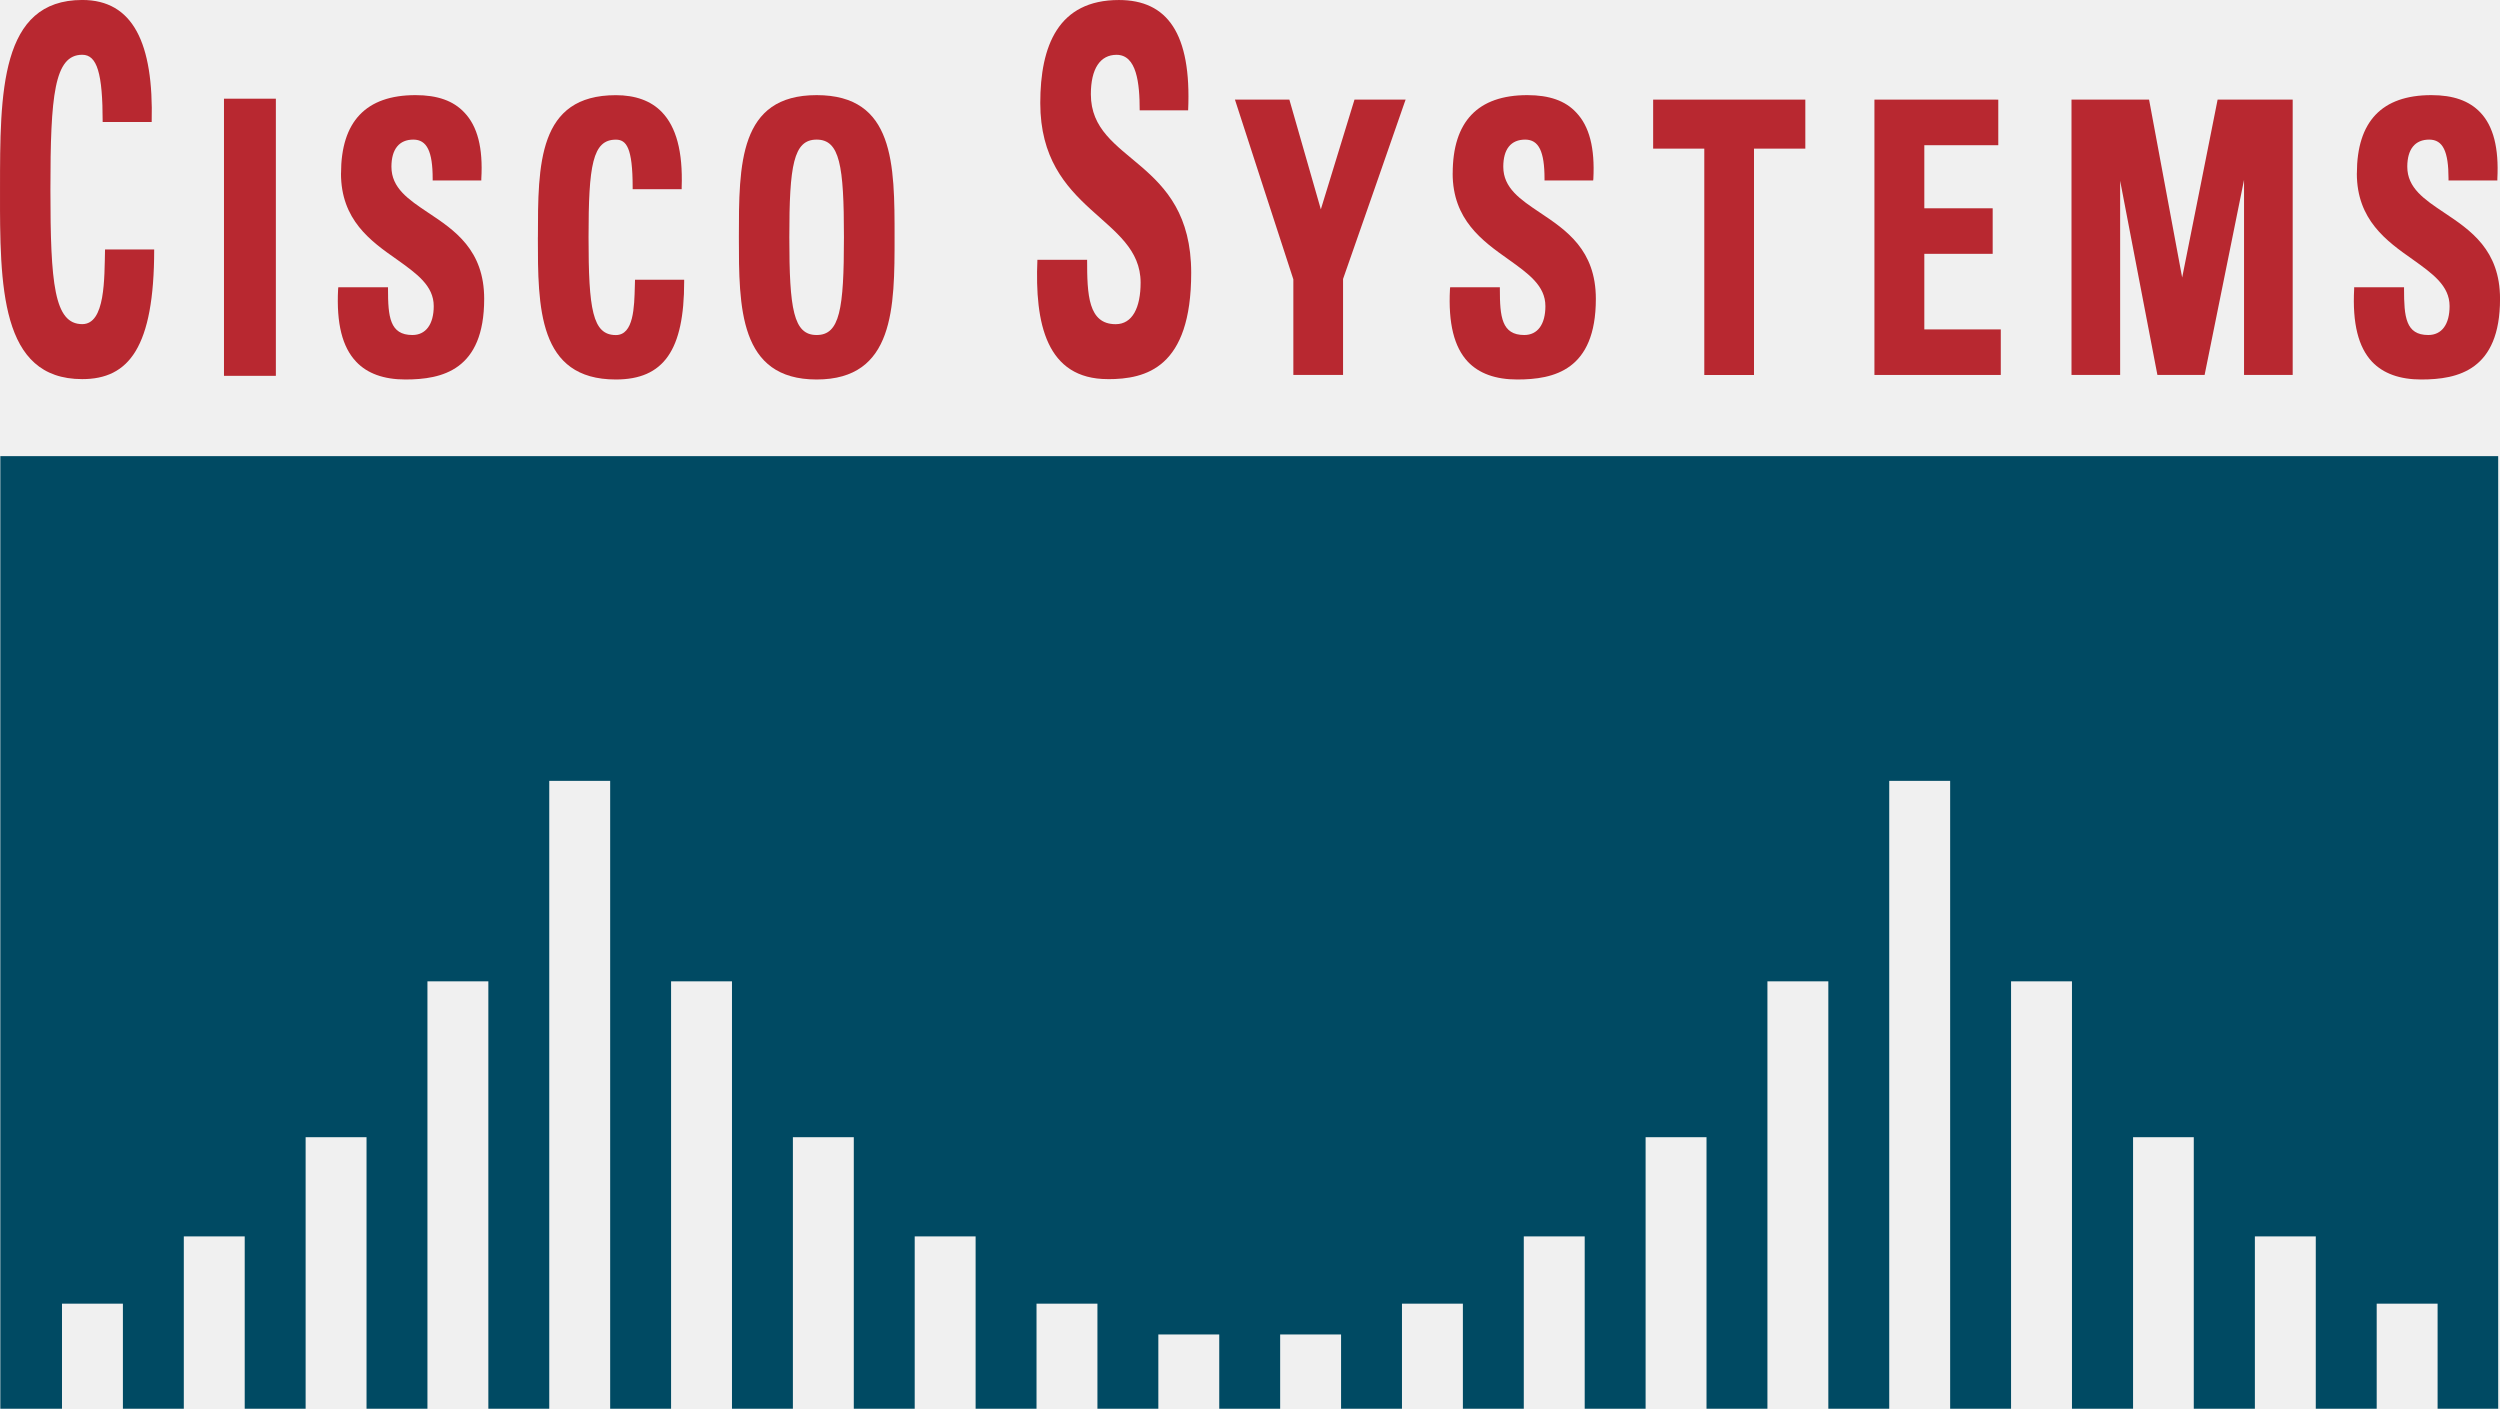
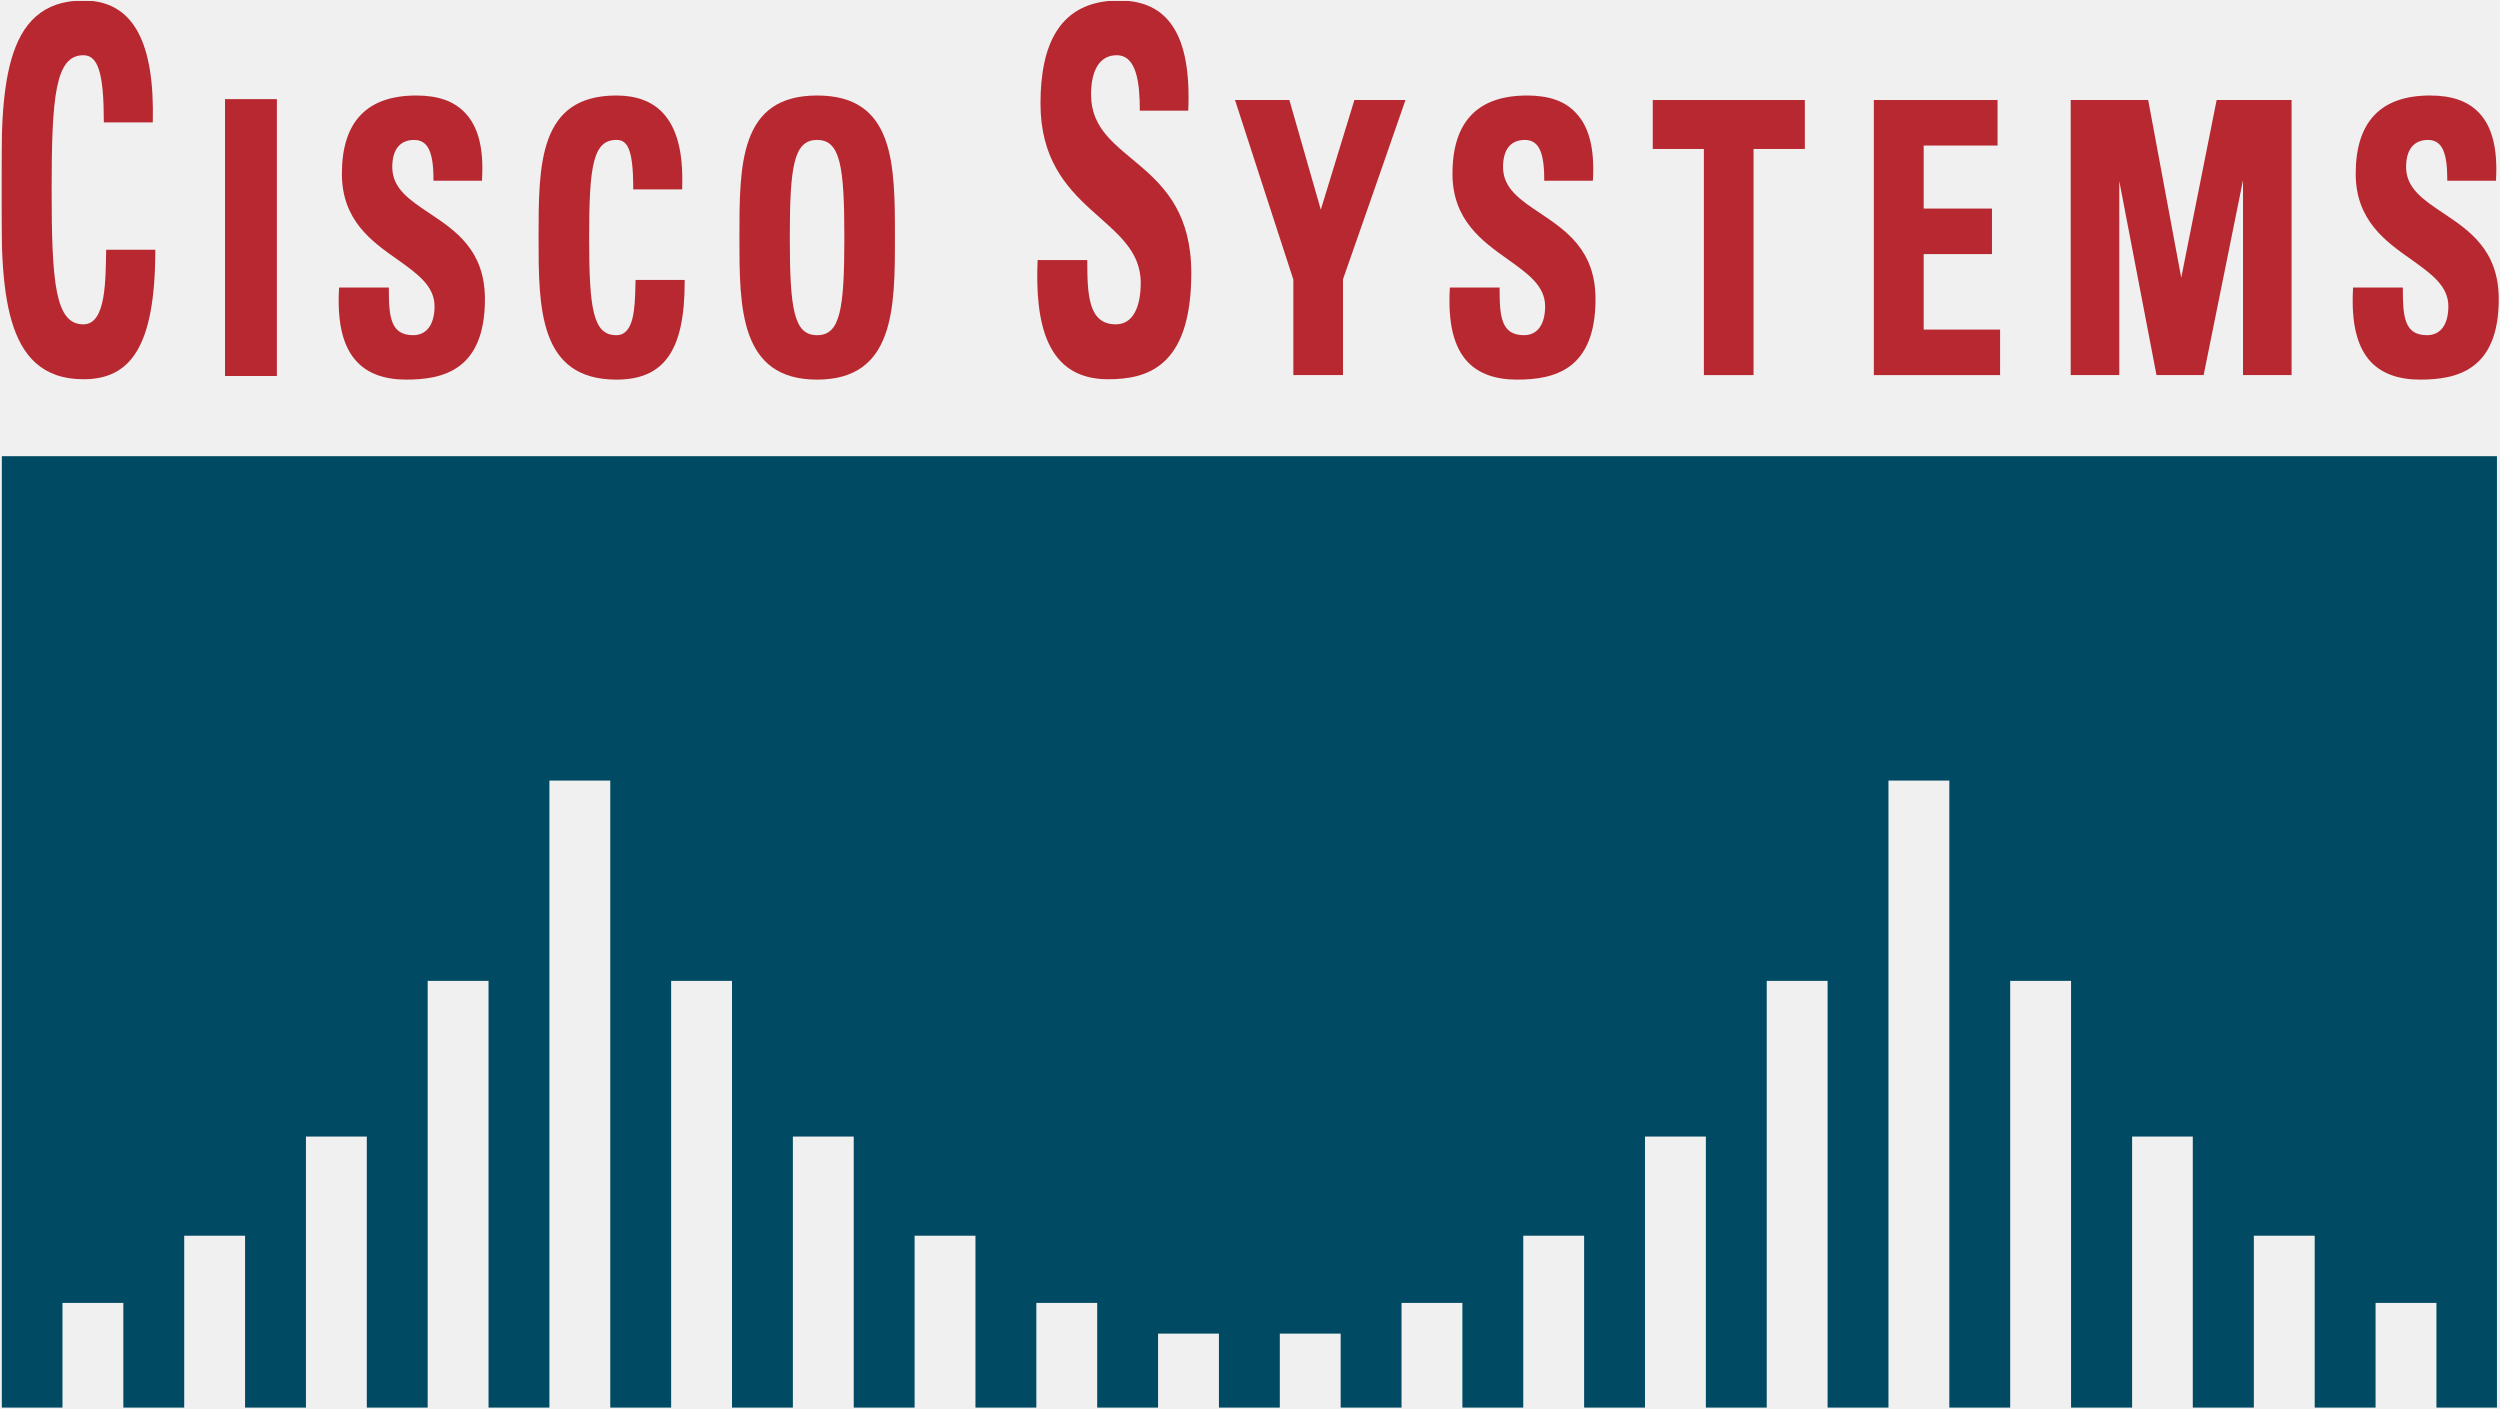
- <svg xmlns="http://www.w3.org/2000/svg" width="1e3" height="563.494">
+ <svg xmlns="http://www.w3.org/2000/svg" width="1001" height="564" viewBox="0 0 1001 564" fill="none">
+   <g clip-path="url(#clip0_47_1905)">
+     <mask id="mask0_47_1905" style="mask-type:luminance" maskUnits="userSpaceOnUse" x="0" y="166" width="1000" height="408">
+       <path d="M0.5 166.532H999.921V573.822H0.5V166.532Z" fill="white" />
+     </mask>
+     <g mask="url(#mask0_47_1905)">
+       <path d="M0.645 563.698V182.659H999.777V563.698H975.551V521.681H951.18V563.698H926.809V494.78H902.438V563.698H877.995V455.077H853.696V563.698H829.253V392.74H804.882V563.698H780.512V312.541H756.141V563.698H731.77V392.74H707.399V563.698H683.028V455.077H658.657V563.698H634.286V494.78H609.916V563.698H585.545V521.681H561.174V563.698H536.803V533.975H512.432V563.698H488.061V533.975H463.691V563.698H439.32V521.681H414.949V563.698H390.578V494.78H366.207V563.698H341.836V455.077H317.465V563.698H293.095V392.74H268.724V563.698H244.353V312.541H219.982V563.698H195.611V392.74H171.24V563.698H146.87V455.077H122.499V563.698H98.128V494.78H73.757V563.698H49.386V521.681H25.015V563.698H0.645Z" fill="#004A63" />
+     </g>
+     <mask id="mask1_47_1905" style="mask-type:luminance" maskUnits="userSpaceOnUse" x="0" y="0" width="75" height="167">
+       <path d="M0.5 0.203H74.263V166.532H0.5V0.203Z" fill="white" />
+     </mask>
+     <g mask="url(#mask1_47_1905)">
+       <path d="M0.5 76.064C0.5 37.157 0.5 0.203 33.404 0.203C53.725 0.203 61.969 17.487 61.174 49.017H41.576C41.576 29.491 39.334 22.115 33.404 22.115C22.195 22.115 20.677 38.386 20.677 76.064C20.677 113.669 22.195 129.868 33.404 129.868C42.661 129.868 42.227 111.644 42.516 100.001H62.186C62.186 139.269 51.99 151.852 33.404 151.852C0.5 151.852 0.5 114.464 0.5 76.064Z" fill="#B82830" />
+     </g>
+     <path d="M109.699 39.688H90.102V150.551H110.857V39.688H109.699Z" fill="#B82830" />
+     <path d="M136.891 69.555C136.891 88.141 148.678 96.602 159.236 103.978C167.119 109.619 173.989 114.464 173.989 122.636C173.989 129.94 170.807 134.207 165.456 134.207C156.416 134.207 155.693 126.903 155.693 115.838V115.115H135.806L135.733 115.838C135.01 129.579 137.397 139.052 142.965 144.91C147.376 149.61 154.03 151.997 162.635 151.997C177.316 151.997 194.166 148.309 194.166 119.743C194.166 100.146 182.306 92.263 171.747 85.248C163.865 79.969 157.067 75.413 157.067 66.88C157.067 59.865 160.177 56.032 165.817 56.032C171.241 56.032 173.555 60.733 173.555 71.653V72.376H193.009V71.725C193.732 59.359 191.49 50.681 186.211 45.185C181.799 40.484 175.435 38.242 166.685 38.242C146.87 38.242 136.891 48.8 136.891 69.555Z" fill="#B82830" />
+     <path d="M215.645 95.083C215.645 123.07 215.645 151.997 246.813 151.997C265.977 151.997 274.149 140.282 274.149 112.873V112.078H254.479L254.406 114.754C254.19 122.998 253.973 134.207 246.813 134.207C237.484 134.207 235.893 123.938 235.893 95.083C235.893 66.301 237.484 56.032 246.813 56.032C251.008 56.032 253.539 59.214 253.539 75.124V75.847H273.137V75.124C273.643 60.805 270.967 50.97 265.182 44.968C260.843 40.484 254.623 38.242 246.813 38.242C215.645 38.242 215.645 65.867 215.645 95.083Z" fill="#B82830" />
+     <path d="M316.237 95.083C316.237 66.301 317.9 56.032 327.157 56.032C336.413 56.032 338.077 66.301 338.077 95.083C338.077 123.938 336.413 134.207 327.157 134.207C317.9 134.207 316.237 123.938 316.237 95.083ZM296.061 95.083C296.061 123.07 296.061 151.997 327.157 151.997C358.326 151.997 358.326 123.07 358.326 95.083C358.326 65.867 358.326 38.242 327.157 38.242C296.061 38.242 296.061 65.867 296.061 95.083Z" fill="#B82830" />
+     <mask id="mask2_47_1905" style="mask-type:luminance" maskUnits="userSpaceOnUse" x="407" y="0" width="75" height="167">
+       <path d="M407.5 0.203H481.553V166.532H407.5V0.203Z" fill="white" />
+     </mask>
+     <g mask="url(#mask2_47_1905)">
+       <path d="M443.658 151.852C418.998 151.852 414.37 129.506 415.455 104.123H435.342C435.342 118.08 435.776 129.868 446.768 129.868C453.493 129.868 456.748 123.214 456.748 113.235C456.748 86.839 416.612 85.176 416.612 41.424C416.612 18.499 423.771 0.203 448.07 0.203C467.451 0.203 477.141 13.582 475.767 44.316H456.386C456.386 33.324 455.157 22.115 447.129 22.115C440.621 22.115 436.86 27.611 436.86 37.88C436.86 65.65 476.996 63.264 476.996 109.33C476.996 147.368 458.917 151.852 443.658 151.852Z" fill="#B82830" />
+     </g>
+     <path d="M561.608 40.05H542.3C542.3 40.05 530.223 79.535 528.849 83.946C527.547 79.463 516.265 40.05 516.265 40.05H494.498C494.498 40.05 517.712 111.644 517.856 111.933V150.189H537.744V111.788C537.816 111.788 562.404 41.062 562.404 41.062L562.765 40.05H561.608Z" fill="#B82830" />
+     <path d="M581.568 69.555C581.568 88.141 593.501 96.602 603.914 103.978C611.797 109.619 618.667 114.464 618.667 122.636C618.667 129.94 615.557 134.207 610.206 134.207C601.166 134.207 600.443 126.903 600.443 115.838V115.115H580.556L580.484 115.838C579.76 129.579 582.147 139.052 587.643 144.91C592.127 149.61 598.707 151.997 607.385 151.997C622.066 151.997 638.843 148.309 638.843 119.743C638.843 100.146 626.983 92.263 616.497 85.248C608.615 79.969 601.817 75.413 601.817 66.88C601.817 59.865 604.854 56.032 610.567 56.032C615.991 56.032 618.305 60.733 618.305 71.653V72.376H637.759L637.831 71.725C638.482 59.359 636.24 50.681 630.961 45.185C626.622 40.484 620.186 38.242 611.435 38.242C591.62 38.242 581.568 48.8 581.568 69.555Z" fill="#B82830" />
+     <path d="M721.935 40.05H661.768V59.648H682.233V150.189H702.12V59.648H722.659V40.05H721.935Z" fill="#B82830" />
+     <path d="M799.097 40.05H750.283V150.189H800.833V131.965H770.243V101.736H797.579V83.512H770.243V58.274H799.82V40.05H799.097Z" fill="#B82830" />
+     <path d="M916.758 40.05H887.542C887.542 40.05 874.597 105.207 873.367 111.21C872.21 105.135 860.133 40.05 860.133 40.05H829.109V150.189H848.563V72.52C850.732 83.802 863.46 150.189 863.46 150.189H882.335C882.335 150.189 895.93 83.006 898.1 72.159V150.189H917.553V40.05H916.758Z" fill="#B82830" />
+     <path d="M943.225 69.555C943.225 88.141 955.085 96.602 965.571 103.978C973.453 109.619 980.323 114.464 980.323 122.636C980.323 129.94 977.214 134.207 971.79 134.207C962.75 134.207 962.099 126.903 962.099 115.838V115.115H942.14V115.838C941.417 129.579 943.803 139.052 949.299 144.91C953.783 149.61 960.364 151.997 968.969 151.997C983.65 151.997 1000.5 148.309 1000.5 119.743C1000.5 100.146 988.64 92.263 978.154 85.248C970.271 79.969 963.401 75.413 963.401 66.88C963.401 59.865 966.511 56.032 972.151 56.032C977.647 56.032 979.889 60.733 979.889 71.653V72.376H999.415V71.725C1000.07 59.359 997.824 50.681 992.617 45.185C988.133 40.484 981.77 38.242 973.019 38.242C953.204 38.242 943.225 48.8 943.225 69.555Z" fill="#B82830" />
+   </g>
  <defs>
-     <clipPath id="c">
-       <path d="m34.016 44h53.984v22h-53.984z" />
-     </clipPath>
-     <clipPath id="b">
-       <path d="m34.016 35.016h3.984v8.984h-3.984z" />
-     </clipPath>
-     <clipPath id="a">
-       <path d="m56 35.016h4v8.984h-4z" />
+     <clipPath id="clip0_47_1905">
+       <rect width="1000" height="563.494" fill="white" transform="translate(0.5 0.203125)" />
    </clipPath>
  </defs>
-   <g transform="translate(291.4286 -80.77248)">
-     <g transform="matrix(18.51316 0 0 18.51316 -921.1653 -567.4775)">
-       <g transform="translate(0 4.023437441e-6)" clip-path="url(#c)">
-         <path d="m34.023 65.453v-20.582h53.969v20.582h-1.309v-2.27h-1.316v2.27h-1.316v-3.723h-1.316v3.723h-1.32v-5.867h-1.312v5.867h-1.32v-9.234h-1.316v9.234h-1.316v-13.566h-1.316v13.566h-1.316v-9.234h-1.316v9.234h-1.316v-5.867h-1.316v5.867h-1.316v-3.723h-1.316v3.723h-1.316v-2.27h-1.316v2.27h-1.316v-1.605h-1.316v1.605h-1.316v-1.605h-1.316v1.605h-1.316v-2.27h-1.316v2.27h-1.316v-3.723h-1.316v3.723h-1.316v-5.867h-1.316v5.867h-1.316v-9.234h-1.316v9.234h-1.316v-13.566h-1.316v13.566h-1.316v-9.234h-1.316v9.234h-1.316v-5.867h-1.316v5.867h-1.316v-3.723h-1.316v3.723h-1.316v-2.27h-1.316v2.27h-1.316" fill="#004a63" />
-       </g>
-       <g transform="translate(0 4.023437441e-6)" clip-path="url(#b)">
-         <path d="m34.016 39.113c0-2.102 0-4.098 1.777-4.098 1.098 0 1.543 0.934 1.5 2.637h-1.059c0-1.055-0.121-1.453-0.441-1.453-0.605 0-0.688 0.879-0.688 2.914 0 2.031 0.082 2.906 0.688 2.906 0.5 0 0.477-0.984 0.492-1.613h1.062c0 2.121-0.551 2.801-1.555 2.801-1.777 0-1.777-2.02-1.777-4.094" fill="#b82830" />
-       </g>
-       <g fill="#b82830">
-         <path d="m39.914 37.148h-1.059v5.988h1.121v-5.988h-0.062" />
-         <path d="m41.383 38.762c0 1.004 0.637 1.461 1.207 1.859 0.426 0.305 0.797 0.566 0.797 1.008 0 0.395-0.172 0.625-0.461 0.625-0.488 0-0.527-0.395-0.527-0.992v-0.039h-1.074l-0.004 0.039c-0.039 0.742 0.09 1.254 0.391 1.57 0.238 0.254 0.598 0.383 1.062 0.383 0.793 0 1.703-0.199 1.703-1.742 0-1.059-0.641-1.484-1.211-1.863-0.426-0.285-0.793-0.531-0.793-0.992 0-0.379 0.168-0.586 0.473-0.586 0.293 0 0.418 0.254 0.418 0.844v0.039h1.051v-0.035c0.039-0.668-0.082-1.137-0.367-1.434-0.238-0.254-0.582-0.375-1.055-0.375-1.07 0-1.609 0.57-1.609 1.691" />
-         <path d="m45.637 40.141c0 1.512 0 3.074 1.684 3.074 1.035 0 1.477-0.633 1.477-2.113v-0.043h-1.062l-0.004 0.145c-0.012 0.445-0.023 1.051-0.41 1.051-0.504 0-0.59-0.555-0.59-2.113 0-1.555 0.086-2.109 0.59-2.109 0.227 0 0.363 0.172 0.363 1.031v0.039h1.059v-0.039c0.027-0.773-0.117-1.305-0.43-1.629-0.234-0.242-0.57-0.363-0.992-0.363-1.684 0-1.684 1.492-1.684 3.07" />
-         <path d="m51.07 40.141c0-1.555 0.09-2.109 0.59-2.109s0.59 0.555 0.59 2.109c0 1.559-0.09 2.113-0.59 2.113s-0.59-0.555-0.59-2.113zm-1.09 0c0 1.512 0 3.074 1.68 3.074 1.684 0 1.684-1.562 1.684-3.074 0-1.578 0-3.07-1.684-3.07-1.68 0-1.68 1.492-1.68 3.07" />
-       </g>
-       <g transform="translate(0 4.023437441e-6)" clip-path="url(#a)">
-         <path d="m57.953 43.207c-1.332 0-1.582-1.207-1.523-2.578h1.074c0 0.754 0.023 1.391 0.617 1.391 0.363 0 0.539-0.359 0.539-0.898 0-1.426-2.168-1.516-2.168-3.879 0-1.238 0.387-2.227 1.699-2.227 1.047 0 1.57 0.723 1.496 2.383h-1.047c0-0.594-0.066-1.199-0.5-1.199-0.352 0-0.555 0.297-0.555 0.852 0 1.5 2.168 1.371 2.168 3.859 0 2.055-0.977 2.297-1.801 2.297" fill="#b82830" />
-       </g>
-       <g fill="#b82830">
-         <path d="m64.324 37.168h-1.043s-0.652 2.133-0.727 2.371c-0.07-0.242-0.68-2.371-0.68-2.371h-1.176s1.254 3.867 1.262 3.883v2.066h1.074v-2.074c0.004 0 1.332-3.82 1.332-3.82l0.02-0.055h-0.062" />
-         <path d="m65.402 38.762c0 1.004 0.645 1.461 1.207 1.859 0.426 0.305 0.797 0.566 0.797 1.008 0 0.395-0.168 0.625-0.457 0.625-0.488 0-0.527-0.395-0.527-0.992v-0.039h-1.074l-0.004 0.039c-0.039 0.742 0.09 1.254 0.387 1.57 0.242 0.254 0.598 0.383 1.066 0.383 0.793 0 1.699-0.199 1.699-1.742 0-1.059-0.641-1.484-1.207-1.863-0.426-0.285-0.793-0.531-0.793-0.992 0-0.379 0.164-0.586 0.473-0.586 0.293 0 0.418 0.254 0.418 0.844v0.039h1.051l0.004-0.035c0.035-0.668-0.086-1.137-0.371-1.434-0.234-0.254-0.582-0.375-1.055-0.375-1.07 0-1.613 0.57-1.613 1.691" />
-         <path d="m72.984 37.168h-3.25v1.059h1.105v4.891h1.074v-4.891h1.109v-1.059h-0.039" />
-         <path d="m77.152 37.168h-2.637v5.949h2.73v-0.984h-1.652v-1.633h1.477v-0.984h-1.477v-1.363h1.598v-0.984h-0.039" />
-         <path d="m83.508 37.168h-1.578s-0.699 3.52-0.766 3.844c-0.062-0.328-0.715-3.844-0.715-3.844h-1.676v5.949h1.051v-4.195c0.117 0.609 0.805 4.195 0.805 4.195h1.02s0.734-3.629 0.852-4.215v4.215h1.051v-5.949h-0.043" />
-         <path d="m84.938 38.762c0 1.004 0.641 1.461 1.207 1.859 0.426 0.305 0.797 0.566 0.797 1.008 0 0.395-0.168 0.625-0.461 0.625-0.488 0-0.523-0.395-0.523-0.992v-0.039h-1.078v0.039c-0.039 0.742 0.09 1.254 0.387 1.57 0.242 0.254 0.598 0.383 1.062 0.383 0.793 0 1.703-0.199 1.703-1.742 0-1.059-0.641-1.484-1.207-1.863-0.426-0.285-0.797-0.531-0.797-0.992 0-0.379 0.168-0.586 0.473-0.586 0.297 0 0.418 0.254 0.418 0.844v0.039h1.055v-0.035c0.035-0.668-0.086-1.137-0.367-1.434-0.242-0.254-0.586-0.375-1.059-0.375-1.07 0-1.609 0.57-1.609 1.691" />
-       </g>
-     </g>
-   </g>
</svg>
